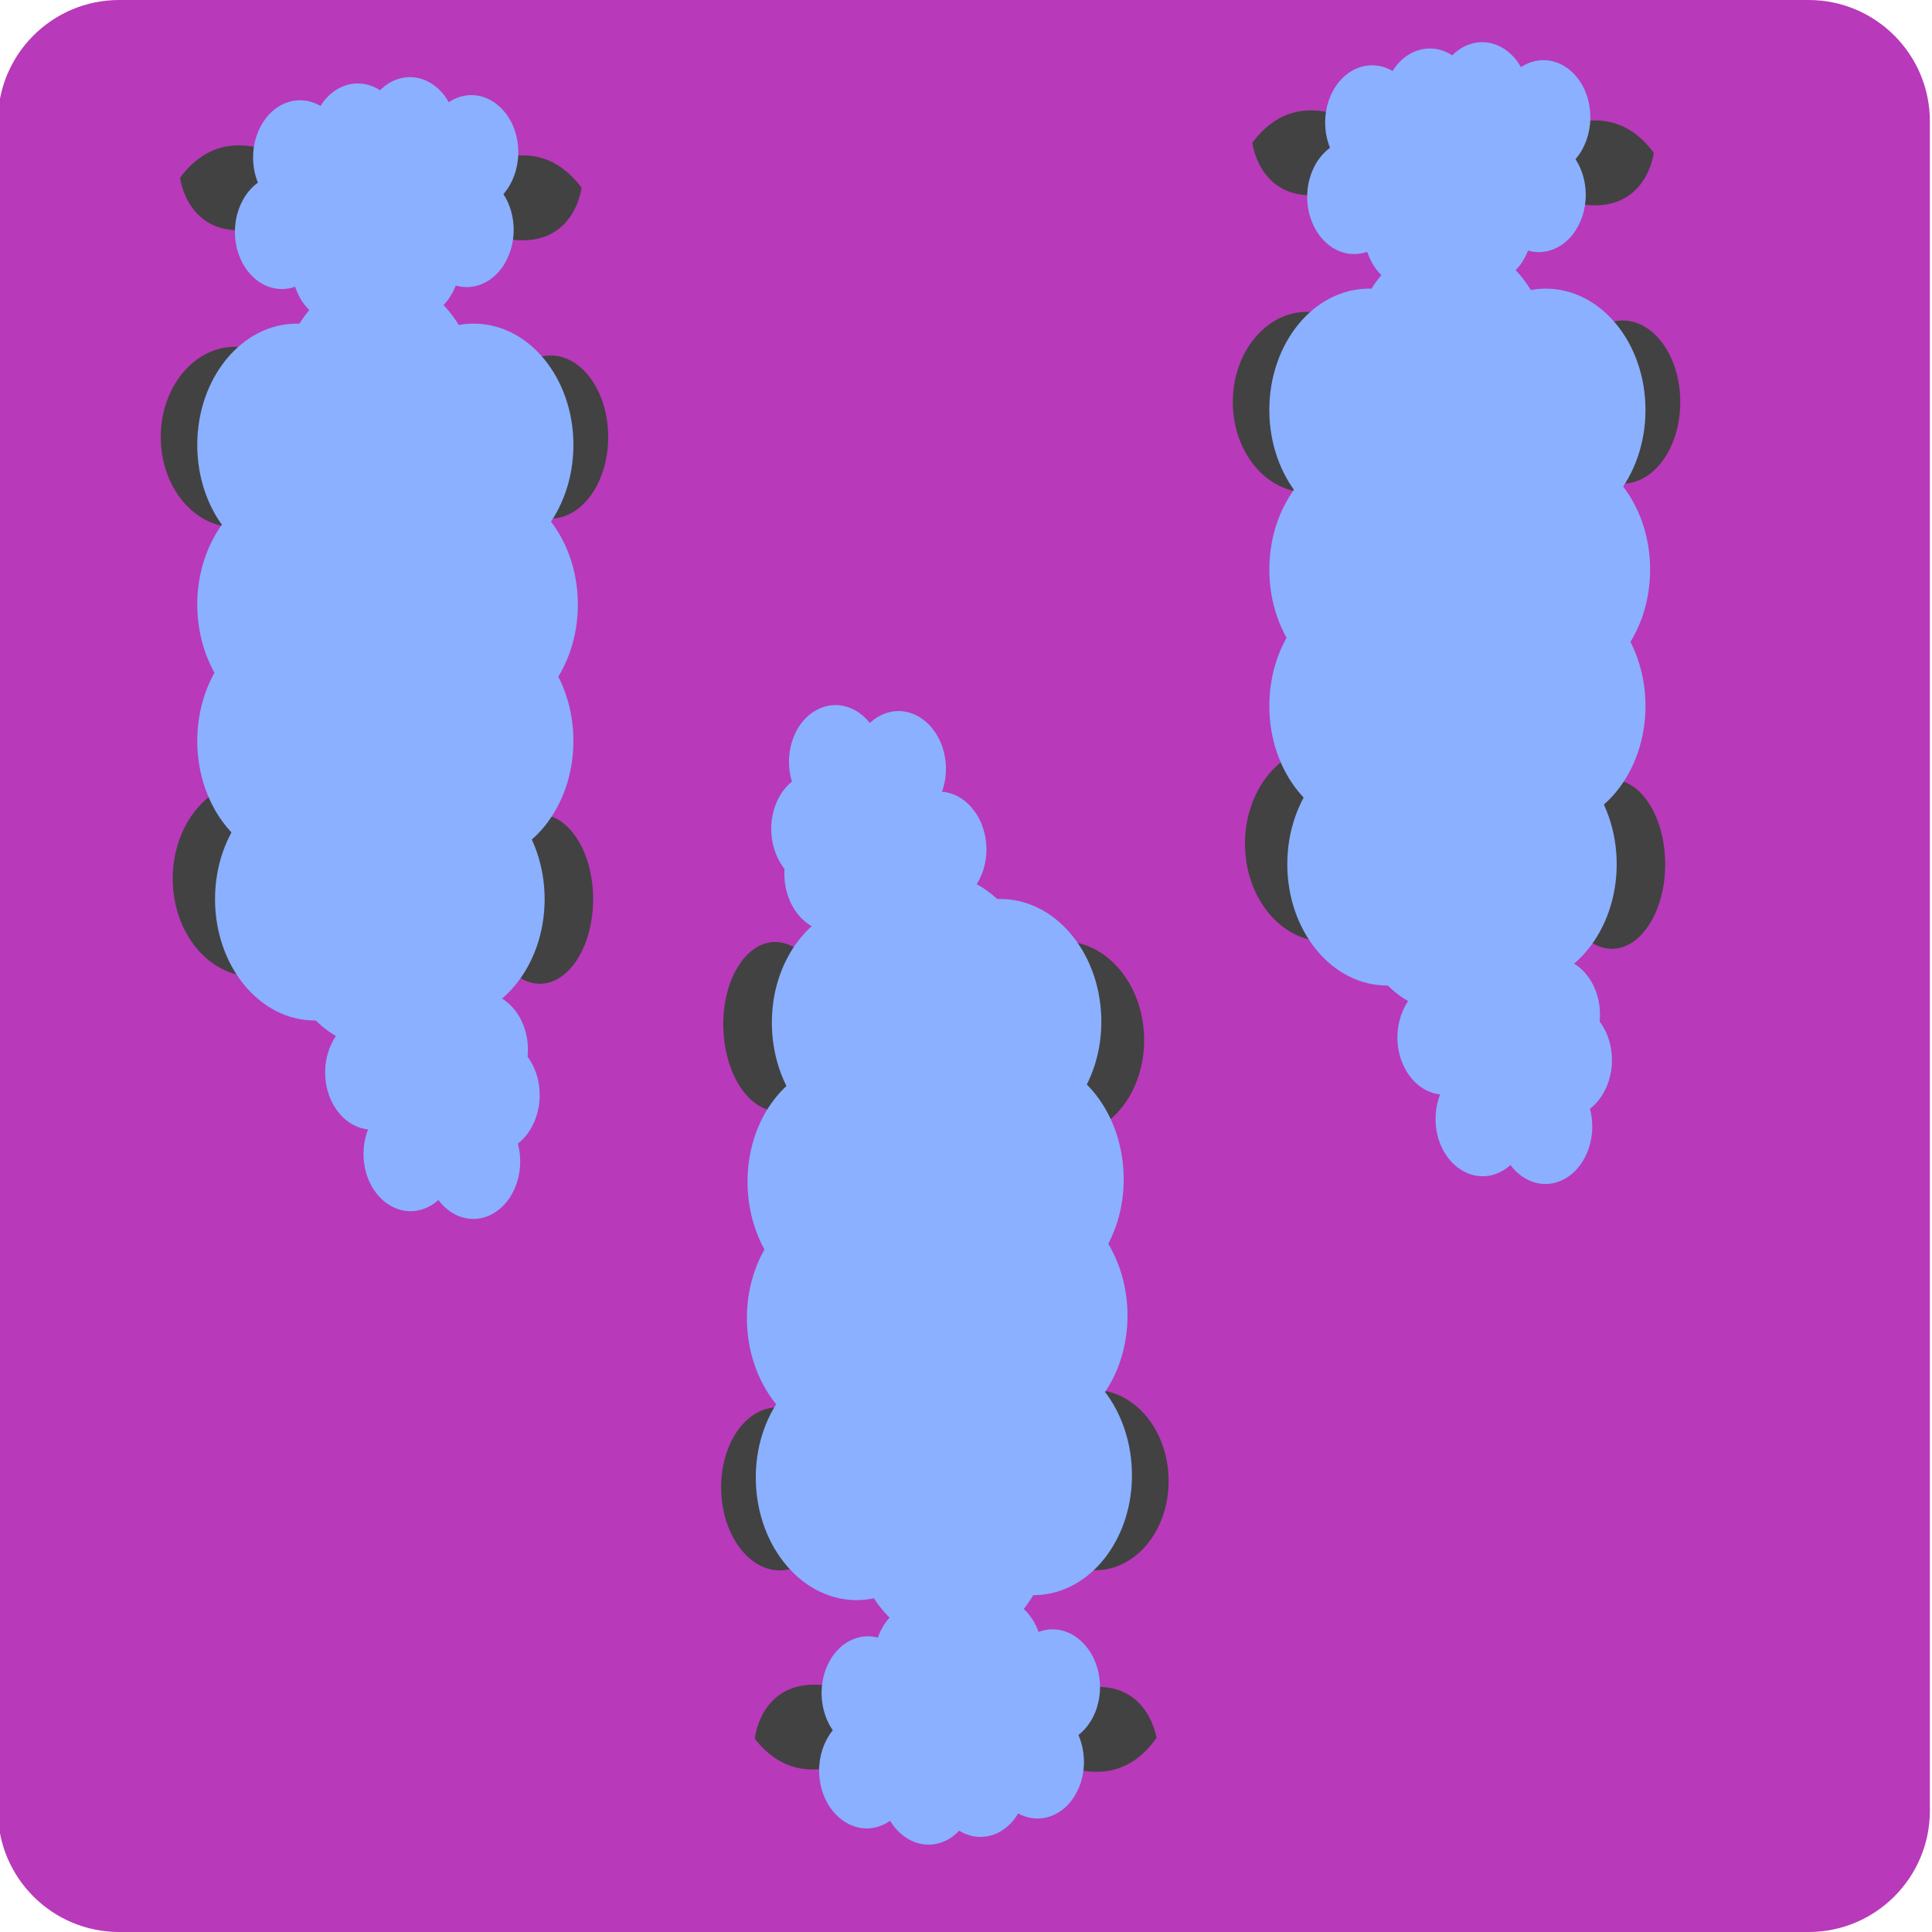
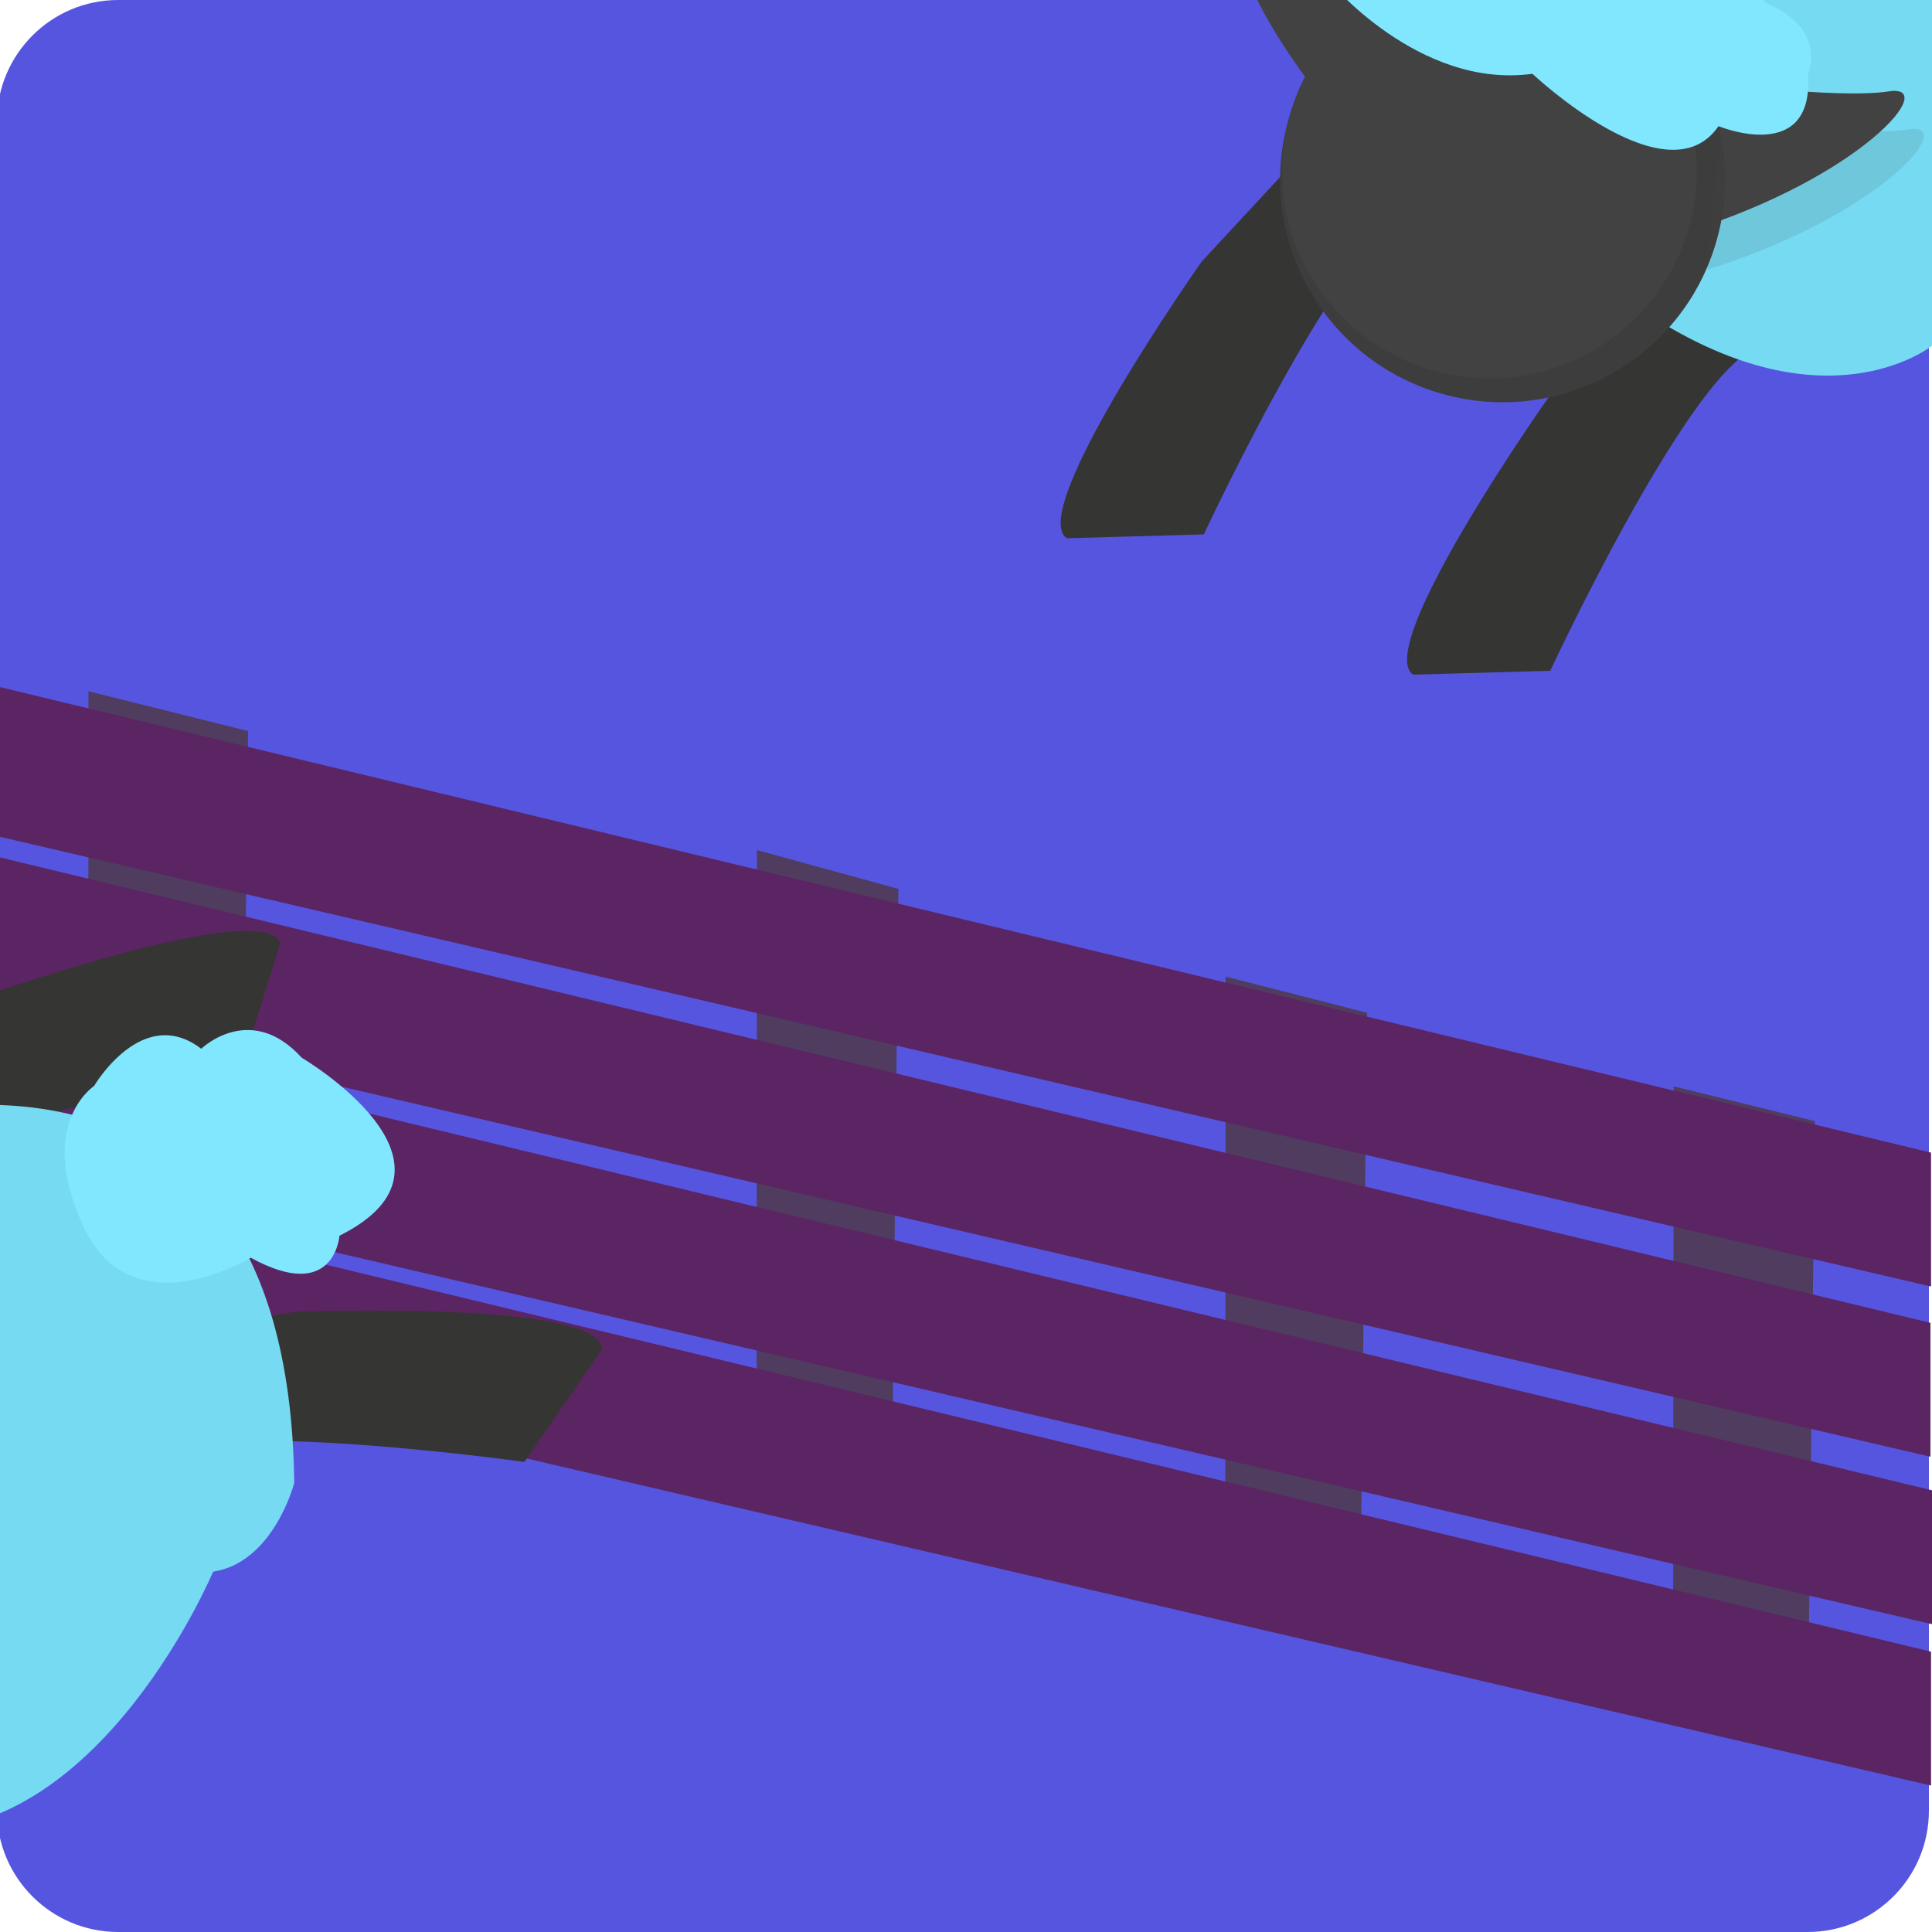
- <svg xmlns="http://www.w3.org/2000/svg" id="icon_3" data-name="icon 3" viewBox="0 0 100 100">
+ <svg xmlns="http://www.w3.org/2000/svg" viewBox="0 0 100 100">
  <defs>
    <style>
      .cls-1 {
-         fill: #b839b9;
+         opacity: .13;
      }

-       .cls-2 {
-         fill: #8ab0ff;
+       .cls-1, .cls-2 {
+         fill: #424242;
      }

      .cls-3 {
-         fill: #424242;
+         fill: #5555e0;
+       }
+ 
+       .cls-4 {
+         fill: #353534;
+       }
+ 
+       .cls-5 {
+         fill: #3d3d3d;
+       }
+ 
+       .cls-6 {
+         fill: #4f3c5e;
+       }
+ 
+       .cls-7 {
+         fill: #80e7ff;
+       }
+ 
+       .cls-8 {
+         fill: #75daf2;
+       }
+ 
+       .cls-9 {
+         fill: #5b2463;
      }
    </style>
  </defs>
-   <rect class="cls-1" x="-.11" width="100" height="100" rx="6.28" ry="6.28" />
-   <ellipse class="cls-3" cx="12.16" cy="22.62" rx="3.84" ry="4.67" />
-   <ellipse class="cls-3" cx="28.5" cy="22.62" rx="2.98" ry="4.22" />
-   <ellipse class="cls-3" cx="13.09" cy="45.48" rx="4.15" ry="5.06" />
-   <ellipse class="cls-3" cx="27.94" cy="46.54" rx="2.76" ry="4.38" />
-   <path class="cls-3" d="M23.07,9.78s4.21-3.87,7.03-.06c0,0-.57,4.87-6.72,1.57" />
-   <path class="cls-3" d="M16.35,9.26s-4.21-3.87-7.03-.06c0,0,.57,4.87,6.72,1.57" />
-   <ellipse class="cls-2" cx="24.52" cy="23.03" rx="5.16" ry="6.28" />
-   <ellipse class="cls-2" cx="24.75" cy="31.29" rx="5.16" ry="6.28" />
-   <ellipse class="cls-2" cx="24.52" cy="38.35" rx="5.16" ry="6.28" />
-   <ellipse class="cls-2" cx="23.03" cy="46.54" rx="5.16" ry="6.28" />
-   <ellipse class="cls-2" cx="16.29" cy="46.54" rx="5.16" ry="6.28" />
-   <ellipse class="cls-2" cx="15.37" cy="38.35" rx="5.16" ry="6.28" />
-   <ellipse class="cls-2" cx="15.37" cy="31.29" rx="5.16" ry="6.28" />
-   <ellipse class="cls-2" cx="15.37" cy="23.03" rx="5.16" ry="6.28" />
-   <ellipse class="cls-2" cx="19.6" cy="20.56" rx="5.16" ry="6.28" />
-   <ellipse class="cls-2" cx="19.6" cy="47.95" rx="5.16" ry="6.28" />
-   <ellipse class="cls-2" cx="18.73" cy="29.31" rx="5.16" ry="6.28" />
-   <ellipse class="cls-2" cx="18.73" cy="36.65" rx="5.16" ry="6.28" />
-   <path class="cls-2" d="M23.56,58.82c.41,1.56-.3,3.23-1.57,3.73s-2.65-.36-3.06-1.92.3-3.23,1.57-3.73,2.65.36,3.06,1.92Z" />
-   <path class="cls-2" d="M26.19,56.88c.41,1.56-.3,3.23-1.57,3.73s-2.65-.36-3.06-1.92.3-3.23,1.57-3.73,2.65.36,3.06,1.92Z" />
-   <path class="cls-2" d="M26.81,59.22c.41,1.56-.3,3.23-1.57,3.73s-2.65-.36-3.06-1.92.3-3.23,1.57-3.73,2.65.36,3.06,1.92Z" />
-   <ellipse class="cls-2" cx="19.26" cy="55.51" rx="2.43" ry="2.96" />
-   <ellipse class="cls-2" cx="22.32" cy="55.08" rx="2.43" ry="2.96" />
-   <ellipse class="cls-2" cx="22.08" cy="57.52" rx="2.43" ry="2.96" />
-   <path class="cls-2" d="M24.57,55.37c.41,1.56-.3,3.23-1.57,3.73s-2.65-.36-3.06-1.92.3-3.23,1.57-3.73,2.65.36,3.06,1.92Z" />
-   <path class="cls-2" d="M27.21,53.43c.41,1.56-.3,3.23-1.57,3.73s-2.65-.36-3.06-1.92.3-3.23,1.57-3.73,2.65.36,3.06,1.92Z" />
-   <path class="cls-2" d="M27.82,55.78c.41,1.56-.3,3.23-1.57,3.73s-2.65-.36-3.06-1.92.3-3.23,1.57-3.73,2.65.36,3.06,1.92Z" />
-   <ellipse class="cls-2" cx="14.59" cy="12" rx="2.43" ry="2.96" />
-   <ellipse class="cls-2" cx="17.61" cy="11.28" rx="2.43" ry="2.96" />
-   <ellipse class="cls-2" cx="17.53" cy="13.74" rx="2.43" ry="2.96" />
-   <ellipse class="cls-2" cx="15.53" cy="8.15" rx="2.43" ry="2.96" />
-   <ellipse class="cls-2" cx="18.52" cy="7.28" rx="2.43" ry="2.96" />
-   <ellipse class="cls-2" cx="18.52" cy="9.74" rx="2.43" ry="2.96" />
-   <path class="cls-2" d="M22,8.41c-.23-1.61.65-3.15,1.97-3.44s2.59.79,2.82,2.4-.65,3.15-1.97,3.44-2.59-.79-2.82-2.4Z" />
-   <path class="cls-2" d="M18.82,7.48c-.23-1.61.65-3.15,1.97-3.44s2.59.79,2.82,2.4-.65,3.15-1.97,3.44-2.59-.79-2.82-2.4Z" />
-   <path class="cls-2" d="M21.78,12.53c-.29-1.6.54-3.18,1.85-3.53s2.61.66,2.9,2.26-.54,3.18-1.85,3.53-2.61-.66-2.9-2.26Z" />
-   <path class="cls-2" d="M19.01,14.16c-.29-1.6.54-3.18,1.85-3.53s2.61.66,2.9,2.26-.54,3.18-1.85,3.53-2.61-.66-2.9-2.26Z" />
-   <path class="cls-2" d="M18.58,11.76c-.29-1.6.54-3.18,1.85-3.53s2.61.66,2.9,2.26-.54,3.18-1.85,3.53-2.61-.66-2.9-2.26Z" />
-   <ellipse class="cls-3" cx="56.65" cy="76.61" rx="3.84" ry="4.67" transform="translate(-2.12 1.61) rotate(-1.6)" />
-   <ellipse class="cls-3" cx="40.31" cy="77.06" rx="2.98" ry="4.22" transform="translate(-2.14 1.16) rotate(-1.6)" />
-   <ellipse class="cls-3" cx="55.07" cy="53.78" rx="4.15" ry="5.06" transform="translate(-1.48 1.56) rotate(-1.6)" />
-   <ellipse class="cls-3" cx="40.2" cy="53.14" rx="2.76" ry="4.38" transform="translate(-1.47 1.14) rotate(-1.6)" />
-   <path class="cls-3" d="M46.1,89.74s-4.1,3.98-7.03.26c0,0,.44-4.88,6.67-1.76" />
-   <path class="cls-3" d="M52.83,90.08s4.32,3.75,7.03-.13c0,0-.71-4.85-6.76-1.39" />
-   <ellipse class="cls-2" cx="44.28" cy="76.54" rx="5.16" ry="6.28" transform="translate(-2.12 1.27) rotate(-1.6)" />
-   <ellipse class="cls-2" cx="43.82" cy="68.29" rx="5.16" ry="6.28" transform="translate(-1.89 1.25) rotate(-1.6)" />
-   <ellipse class="cls-2" cx="43.85" cy="61.23" rx="5.16" ry="6.28" transform="translate(-1.69 1.25) rotate(-1.6)" />
-   <ellipse class="cls-2" cx="45.11" cy="53" rx="5.16" ry="6.28" transform="translate(-1.46 1.28) rotate(-1.6)" />
-   <ellipse class="cls-2" cx="51.85" cy="52.81" rx="5.16" ry="6.28" transform="translate(-1.46 1.47) rotate(-1.6)" />
-   <ellipse class="cls-2" cx="53" cy="60.97" rx="5.16" ry="6.28" transform="translate(-1.68 1.5) rotate(-1.6)" />
-   <ellipse class="cls-2" cx="53.2" cy="68.03" rx="5.16" ry="6.28" transform="translate(-1.88 1.51) rotate(-1.6)" />
-   <ellipse class="cls-2" cx="53.43" cy="76.29" rx="5.16" ry="6.28" transform="translate(-2.11 1.52) rotate(-1.6)" />
-   <ellipse class="cls-2" cx="49.27" cy="78.87" rx="5.16" ry="6.28" transform="translate(-2.18 1.41) rotate(-1.6)" />
-   <ellipse class="cls-2" cx="48.51" cy="51.5" rx="5.16" ry="6.28" transform="translate(-1.42 1.38) rotate(-1.6)" />
-   <ellipse class="cls-2" cx="49.89" cy="70.1" rx="5.16" ry="6.28" transform="translate(-1.94 1.42) rotate(-1.6)" />
-   <ellipse class="cls-2" cx="49.69" cy="62.76" rx="5.16" ry="6.28" transform="translate(-1.73 1.41) rotate(-1.6)" />
-   <path class="cls-2" d="M44.24,40.74c-.45-1.55.2-3.23,1.47-3.77s2.66.29,3.11,1.83-.2,3.23-1.47,3.77-2.66-.29-3.11-1.83Z" />
-   <path class="cls-2" d="M41.66,42.75c-.45-1.55.2-3.23,1.47-3.77s2.66.29,3.11,1.83-.2,3.23-1.47,3.77-2.66-.29-3.11-1.83Z" />
-   <path class="cls-2" d="M40.98,40.43c-.45-1.55.2-3.23,1.47-3.77s2.66.29,3.11,1.83-.2,3.23-1.47,3.77-2.66-.29-3.11-1.83Z" />
-   <ellipse class="cls-2" cx="48.63" cy="43.93" rx="2.43" ry="2.96" transform="translate(-1.21 1.38) rotate(-1.6)" />
-   <ellipse class="cls-2" cx="45.58" cy="44.44" rx="2.43" ry="2.96" transform="translate(-1.22 1.29) rotate(-1.6)" />
-   <ellipse class="cls-2" cx="45.76" cy="41.99" rx="2.43" ry="2.96" transform="translate(-1.16 1.29) rotate(-1.6)" />
-   <path class="cls-2" d="M43.32,44.21c-.45-1.55.2-3.23,1.47-3.77s2.66.29,3.11,1.83-.2,3.23-1.47,3.77-2.66-.29-3.11-1.83Z" />
-   <path class="cls-2" d="M40.74,46.23c-.45-1.55.2-3.23,1.47-3.77s2.66.29,3.11,1.83-.2,3.23-1.47,3.77-2.66-.29-3.11-1.83Z" />
-   <path class="cls-2" d="M40.06,43.9c-.45-1.55.2-3.23,1.47-3.77s2.66.29,3.11,1.83-.2,3.23-1.47,3.77-2.66-.29-3.11-1.83Z" />
-   <ellipse class="cls-2" cx="54.51" cy="87.29" rx="2.43" ry="2.96" transform="translate(-2.42 1.56) rotate(-1.6)" />
-   <ellipse class="cls-2" cx="51.51" cy="88.09" rx="2.43" ry="2.96" transform="translate(-2.44 1.47) rotate(-1.6)" />
-   <ellipse class="cls-2" cx="51.53" cy="85.63" rx="2.43" ry="2.96" transform="translate(-2.37 1.47) rotate(-1.6)" />
-   <ellipse class="cls-2" cx="53.68" cy="91.16" rx="2.43" ry="2.96" transform="translate(-2.53 1.54) rotate(-1.6)" />
-   <ellipse class="cls-2" cx="50.72" cy="92.12" rx="2.43" ry="2.96" transform="translate(-2.55 1.45) rotate(-1.6)" />
-   <ellipse class="cls-2" cx="50.65" cy="89.66" rx="2.43" ry="2.96" transform="translate(-2.49 1.45) rotate(-1.6)" />
-   <path class="cls-2" d="M47.21,91.09c.28,1.6-.56,3.17-1.87,3.49s-2.61-.72-2.89-2.32.56-3.17,1.87-3.49,2.61.72,2.89,2.32Z" />
-   <path class="cls-2" d="M50.41,91.93c.28,1.6-.56,3.17-1.87,3.49s-2.61-.72-2.89-2.32.56-3.17,1.87-3.49,2.61.72,2.89,2.32Z" />
-   <path class="cls-2" d="M47.31,86.96c.33,1.59-.45,3.19-1.75,3.58s-2.63-.59-2.96-2.18.45-3.19,1.75-3.58,2.63.59,2.96,2.18Z" />
-   <path class="cls-2" d="M50.03,85.25c.33,1.59-.45,3.19-1.75,3.58s-2.63-.59-2.96-2.18.45-3.19,1.75-3.58,2.63.59,2.96,2.18Z" />
-   <path class="cls-2" d="M50.53,87.64c.33,1.59-.45,3.19-1.75,3.58s-2.63-.59-2.96-2.18.45-3.19,1.75-3.58,2.63.59,2.96,2.18Z" />
-   <ellipse class="cls-3" cx="67.65" cy="20.81" rx="3.84" ry="4.67" />
-   <ellipse class="cls-3" cx="83.99" cy="20.81" rx="2.98" ry="4.22" />
-   <ellipse class="cls-3" cx="68.59" cy="43.67" rx="4.15" ry="5.06" />
-   <ellipse class="cls-3" cx="83.43" cy="44.73" rx="2.76" ry="4.38" />
-   <path class="cls-3" d="M78.57,7.97s4.21-3.87,7.03-.06c0,0-.57,4.87-6.72,1.57" />
-   <path class="cls-3" d="M71.85,7.45s-4.21-3.87-7.03-.06c0,0,.57,4.87,6.72,1.57" />
-   <ellipse class="cls-2" cx="80.01" cy="21.22" rx="5.16" ry="6.28" />
-   <ellipse class="cls-2" cx="80.25" cy="29.48" rx="5.16" ry="6.28" />
-   <ellipse class="cls-2" cx="80.01" cy="36.54" rx="5.16" ry="6.28" />
-   <ellipse class="cls-2" cx="78.52" cy="44.73" rx="5.16" ry="6.28" />
-   <ellipse class="cls-2" cx="71.79" cy="44.73" rx="5.16" ry="6.28" />
-   <ellipse class="cls-2" cx="70.86" cy="36.54" rx="5.16" ry="6.28" />
-   <ellipse class="cls-2" cx="70.86" cy="29.48" rx="5.16" ry="6.28" />
-   <ellipse class="cls-2" cx="70.86" cy="21.22" rx="5.16" ry="6.28" />
-   <ellipse class="cls-2" cx="75.09" cy="18.75" rx="5.16" ry="6.28" />
-   <ellipse class="cls-2" cx="75.09" cy="46.14" rx="5.16" ry="6.28" />
-   <ellipse class="cls-2" cx="74.22" cy="27.5" rx="5.16" ry="6.28" />
-   <ellipse class="cls-2" cx="74.22" cy="34.84" rx="5.16" ry="6.28" />
-   <path class="cls-2" d="M79.05,57.01c.41,1.56-.3,3.23-1.57,3.73s-2.65-.36-3.06-1.92.3-3.23,1.57-3.73,2.65.36,3.06,1.92Z" />
-   <path class="cls-2" d="M81.68,55.07c.41,1.56-.3,3.23-1.57,3.73s-2.65-.36-3.06-1.92.3-3.23,1.57-3.73,2.65.36,3.06,1.92Z" />
-   <path class="cls-2" d="M82.3,57.41c.41,1.56-.3,3.23-1.57,3.73s-2.65-.36-3.06-1.92.3-3.23,1.57-3.73,2.65.36,3.06,1.92Z" />
-   <ellipse class="cls-2" cx="74.76" cy="53.7" rx="2.43" ry="2.96" />
-   <ellipse class="cls-2" cx="77.81" cy="53.27" rx="2.43" ry="2.96" />
-   <ellipse class="cls-2" cx="77.57" cy="55.71" rx="2.43" ry="2.96" />
-   <path class="cls-2" d="M80.07,53.56c.41,1.56-.3,3.23-1.57,3.73s-2.65-.36-3.06-1.92.3-3.23,1.57-3.73,2.65.36,3.06,1.92Z" />
-   <path class="cls-2" d="M82.7,51.62c.41,1.56-.3,3.23-1.57,3.73s-2.65-.36-3.06-1.92.3-3.23,1.57-3.73,2.65.36,3.06,1.92Z" />
-   <path class="cls-2" d="M83.32,53.97c.41,1.56-.3,3.23-1.57,3.73s-2.65-.36-3.06-1.92.3-3.23,1.57-3.73,2.65.36,3.06,1.92Z" />
-   <ellipse class="cls-2" cx="70.09" cy="10.19" rx="2.43" ry="2.96" />
-   <ellipse class="cls-2" cx="73.11" cy="9.47" rx="2.43" ry="2.96" />
-   <ellipse class="cls-2" cx="73.02" cy="11.93" rx="2.43" ry="2.96" />
-   <ellipse class="cls-2" cx="71.02" cy="6.34" rx="2.43" ry="2.96" />
-   <ellipse class="cls-2" cx="74.01" cy="5.47" rx="2.43" ry="2.96" />
-   <ellipse class="cls-2" cx="74.01" cy="7.93" rx="2.43" ry="2.96" />
-   <path class="cls-2" d="M77.49,6.6c-.23-1.61.65-3.15,1.97-3.44s2.59.79,2.82,2.4-.65,3.15-1.97,3.44-2.59-.79-2.82-2.4Z" />
-   <path class="cls-2" d="M74.32,5.67c-.23-1.61.65-3.15,1.97-3.44s2.59.79,2.82,2.4-.65,3.15-1.97,3.44-2.59-.79-2.82-2.4Z" />
-   <path class="cls-2" d="M77.27,10.72c-.29-1.6.54-3.18,1.85-3.53s2.61.66,2.9,2.26-.54,3.18-1.85,3.53-2.61-.66-2.9-2.26Z" />
-   <path class="cls-2" d="M74.51,12.35c-.29-1.6.54-3.18,1.85-3.53s2.61.66,2.9,2.26-.54,3.18-1.85,3.53-2.61-.66-2.9-2.26Z" />
-   <path class="cls-2" d="M74.07,9.95c-.29-1.6.54-3.18,1.85-3.53s2.61.66,2.9,2.26-.54,3.18-1.85,3.53-2.61-.66-2.9-2.26Z" />
+   <g id="icon_3" data-name="icon 3">
+     <rect class="cls-3" x="-.16" width="100" height="100" rx="6.28" ry="6.28" />
+     <polygon class="cls-6" points="39.18 44 39.16 78.19 46.14 79.42 46.5 46.01 39.18 44" />
+     <polygon class="cls-6" points="4.58 35.78 4.56 70.73 12.44 71.98 12.84 37.84 4.58 35.78" />
+     <polygon class="cls-6" points="86.63 56.23 86.6 86.7 93.59 87.79 93.94 58.03 86.63 56.23" />
+     <polygon class="cls-6" points="63.44 50.55 63.42 82.29 70.4 83.42 70.76 52.42 63.44 50.55" />
+     <polygon class="cls-9" points="-.27 35.5 99.95 59.66 99.95 66.59 -.27 43.25 -.27 35.5" />
+     <polygon class="cls-9" points="-.29 44.31 99.92 68.47 99.92 75.4 -.29 52.06 -.29 44.31" />
+     <polygon class="cls-9" points="-.16 52.99 100.05 77.15 100.05 84.08 -.16 60.74 -.16 52.99" />
+     <polygon class="cls-9" points="-.27 61.33 99.95 85.49 99.95 92.42 -.27 69.08 -.27 61.33" />
+     <path class="cls-4" d="M15.32,67.9s15.76-.62,15.85,1.93l-4.03,5.84s-19.12-2.7-20.22.36,1.08-6.87,1.08-6.87l7.32-1.27Z" />
+     <path class="cls-4" d="M-1.2,51.68s14.86-5.27,15.71-2.87l-2.12,6.78s-19.06,3.11-19.2,6.35-1-6.88-1-6.88l6.61-3.38Z" />
+     <path class="cls-8" d="M-55.23,92.65s4.23-14.44,15.52-12.81c0,0-2.36-13.13,15.15-12.75,0,0,2.33-9.47,16.29-8.74,0,0,23.18-8.11,23.5,18.41,0,0-1.06,4.11-4.2,4.59,0,0-5.65,13.49-15.4,13.4,0,0-2.98,8.33-7.78,8.22,0,0-6.79,8.24-14.17,3.35,0,0-3.97,5.15-13.55,2.12" />
+     <path class="cls-7" d="M10.42,54.28s2.54-2.46,5.2.47c0,0,9.37,5.51,1.95,9.21,0,0-.24,3.53-4.59,1.14,0,0-6.13,3.77-8.64-1.57s.53-7.32.53-7.32c0,0,2.49-4.26,5.54-1.93Z" />
+   </g>
+   <g id="Layer_19" data-name="Layer 19">
+     <path class="cls-4" d="M80.15,20.57s-9.09,12.88-7.01,14.35l7.1-.2s8.15-17.51,11.31-16.76-6.35-2.83-6.35-2.83l-5.05,5.45Z" />
+     <path class="cls-4" d="M62.22,13.51s-9.09,12.88-7.01,14.35l7.1-.2s8.15-17.51,11.31-16.76-6.35-2.83-6.35-2.83l-5.05,5.45Z" />
+     <path class="cls-8" d="M74.89-1.84s7.31-13.16,17.96-9.08c0,0,.59-13.33,17.58-9.11,0,0,4.36-8.72,17.81-4.94,0,0,24.4-2.81,18.87,23.13,0,0-1.94,3.78-5.1,3.55,0,0-8.48,11.91-17.97,9.68,0,0-4.74,7.47-9.4,6.3,0,0-8.44,6.55-14.56.15,0,0-5.01,4.15-13.69-.91" />
+     <path class="cls-2" d="M88.1,4.2s6.97.95,9.66.53-1.39,4.43-10.4,7.26" />
+     <path class="cls-2" d="M64.99-7.06s3.27,5.12,8.45,5.69l-5.42,5.95s-6.97-8.59-3.03-11.65Z" />
+     <path class="cls-5" d="M88.86,12.42c-1.72,6.12-8.08,9.69-14.2,7.97s-9.69-8.08-7.97-14.2c1-3.56,3.57-6.26,6.75-7.55,2.29-.93,4.89-1.14,7.45-.42,6.12,1.72,9.69,8.08,7.97,14.2Z" />
+     <path class="cls-2" d="M87.42,11.76c-1.6,5.7-7.53,9.03-13.23,7.42s-9.03-7.53-7.42-13.23c.93-3.32,3.33-5.83,6.29-7.04,2.13-.87,4.56-1.06,6.94-.39,5.7,1.6,9.03,7.53,7.42,13.23Z" />
+     <path class="cls-1" d="M89.1,6.17s6.97.95,9.66.53-1.39,4.43-10.4,7.26" />
+     <path class="cls-7" d="M68.73-1.04s4.67,5.67,10.59,4.86c0,0,6.97,6.59,9.63,2.71,0,0,4.99,2.06,4.63-2.73,0,0,1.08-2.28-2.24-3.68,0,0-1.91-6.24-7.2-6.65,0,0-8.7-4.76-12.2-.84,0,0-6.47,1.72-3.21,6.34Z" />
+   </g>
</svg>
